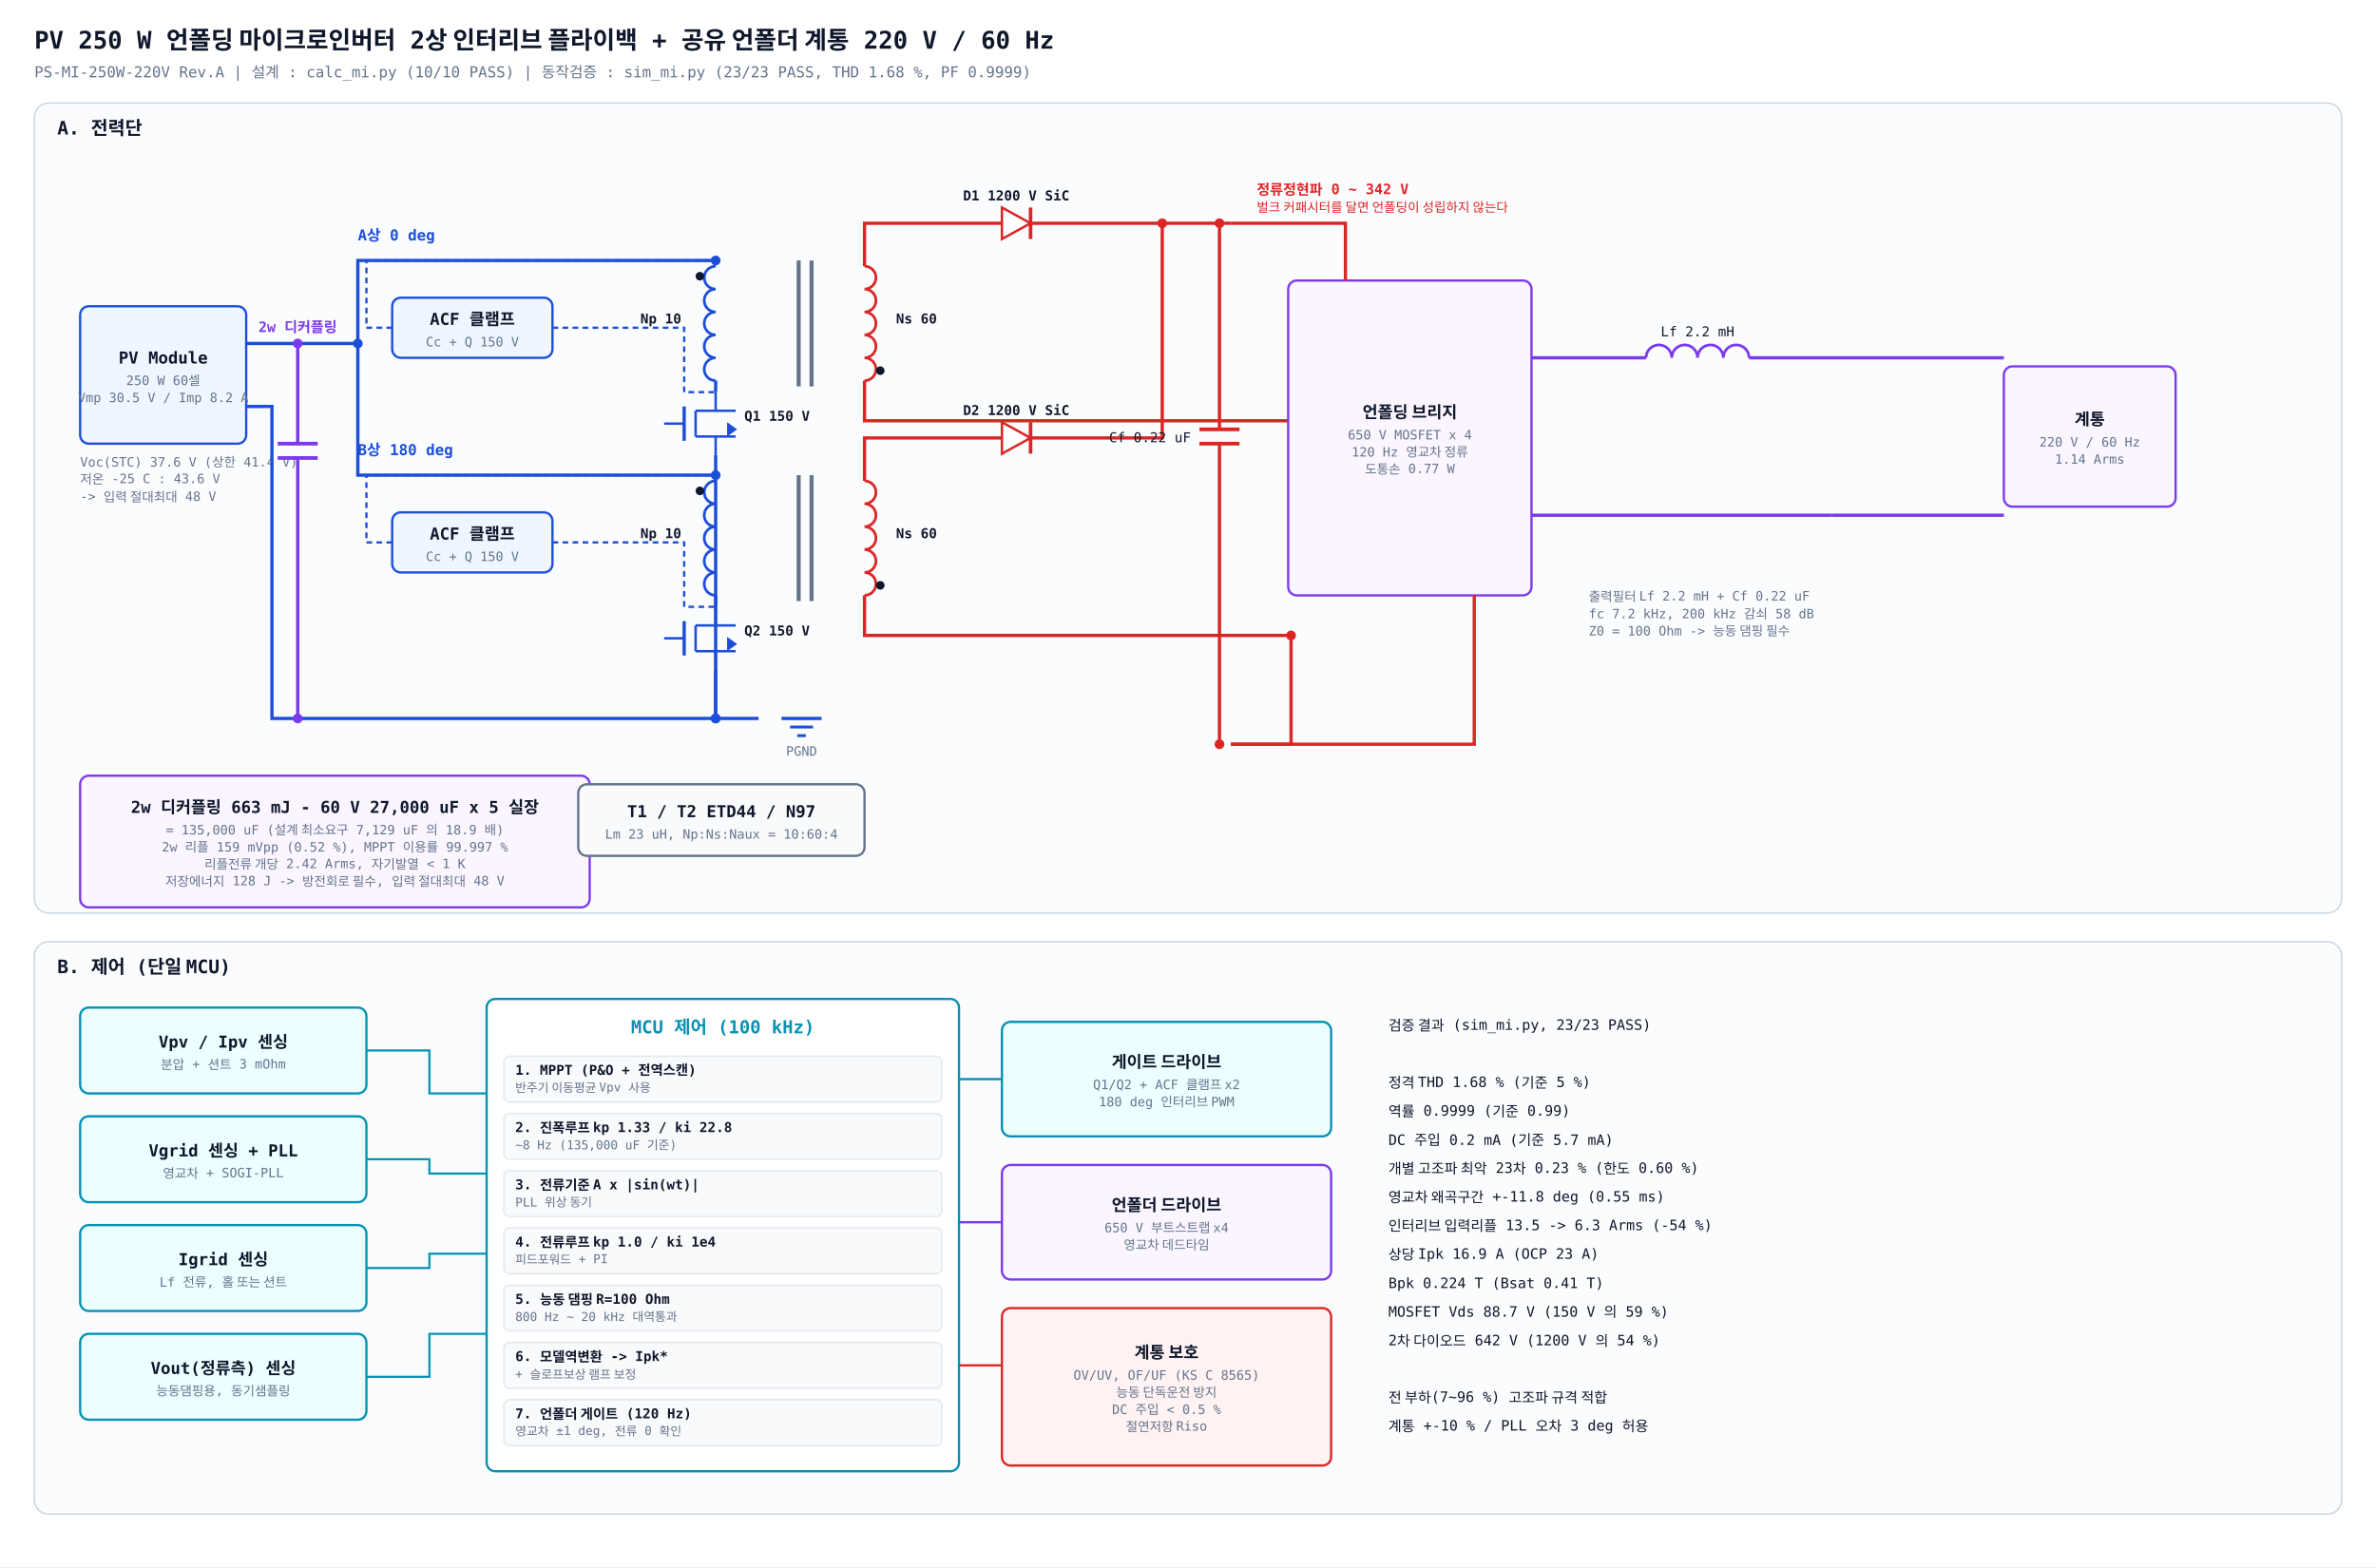
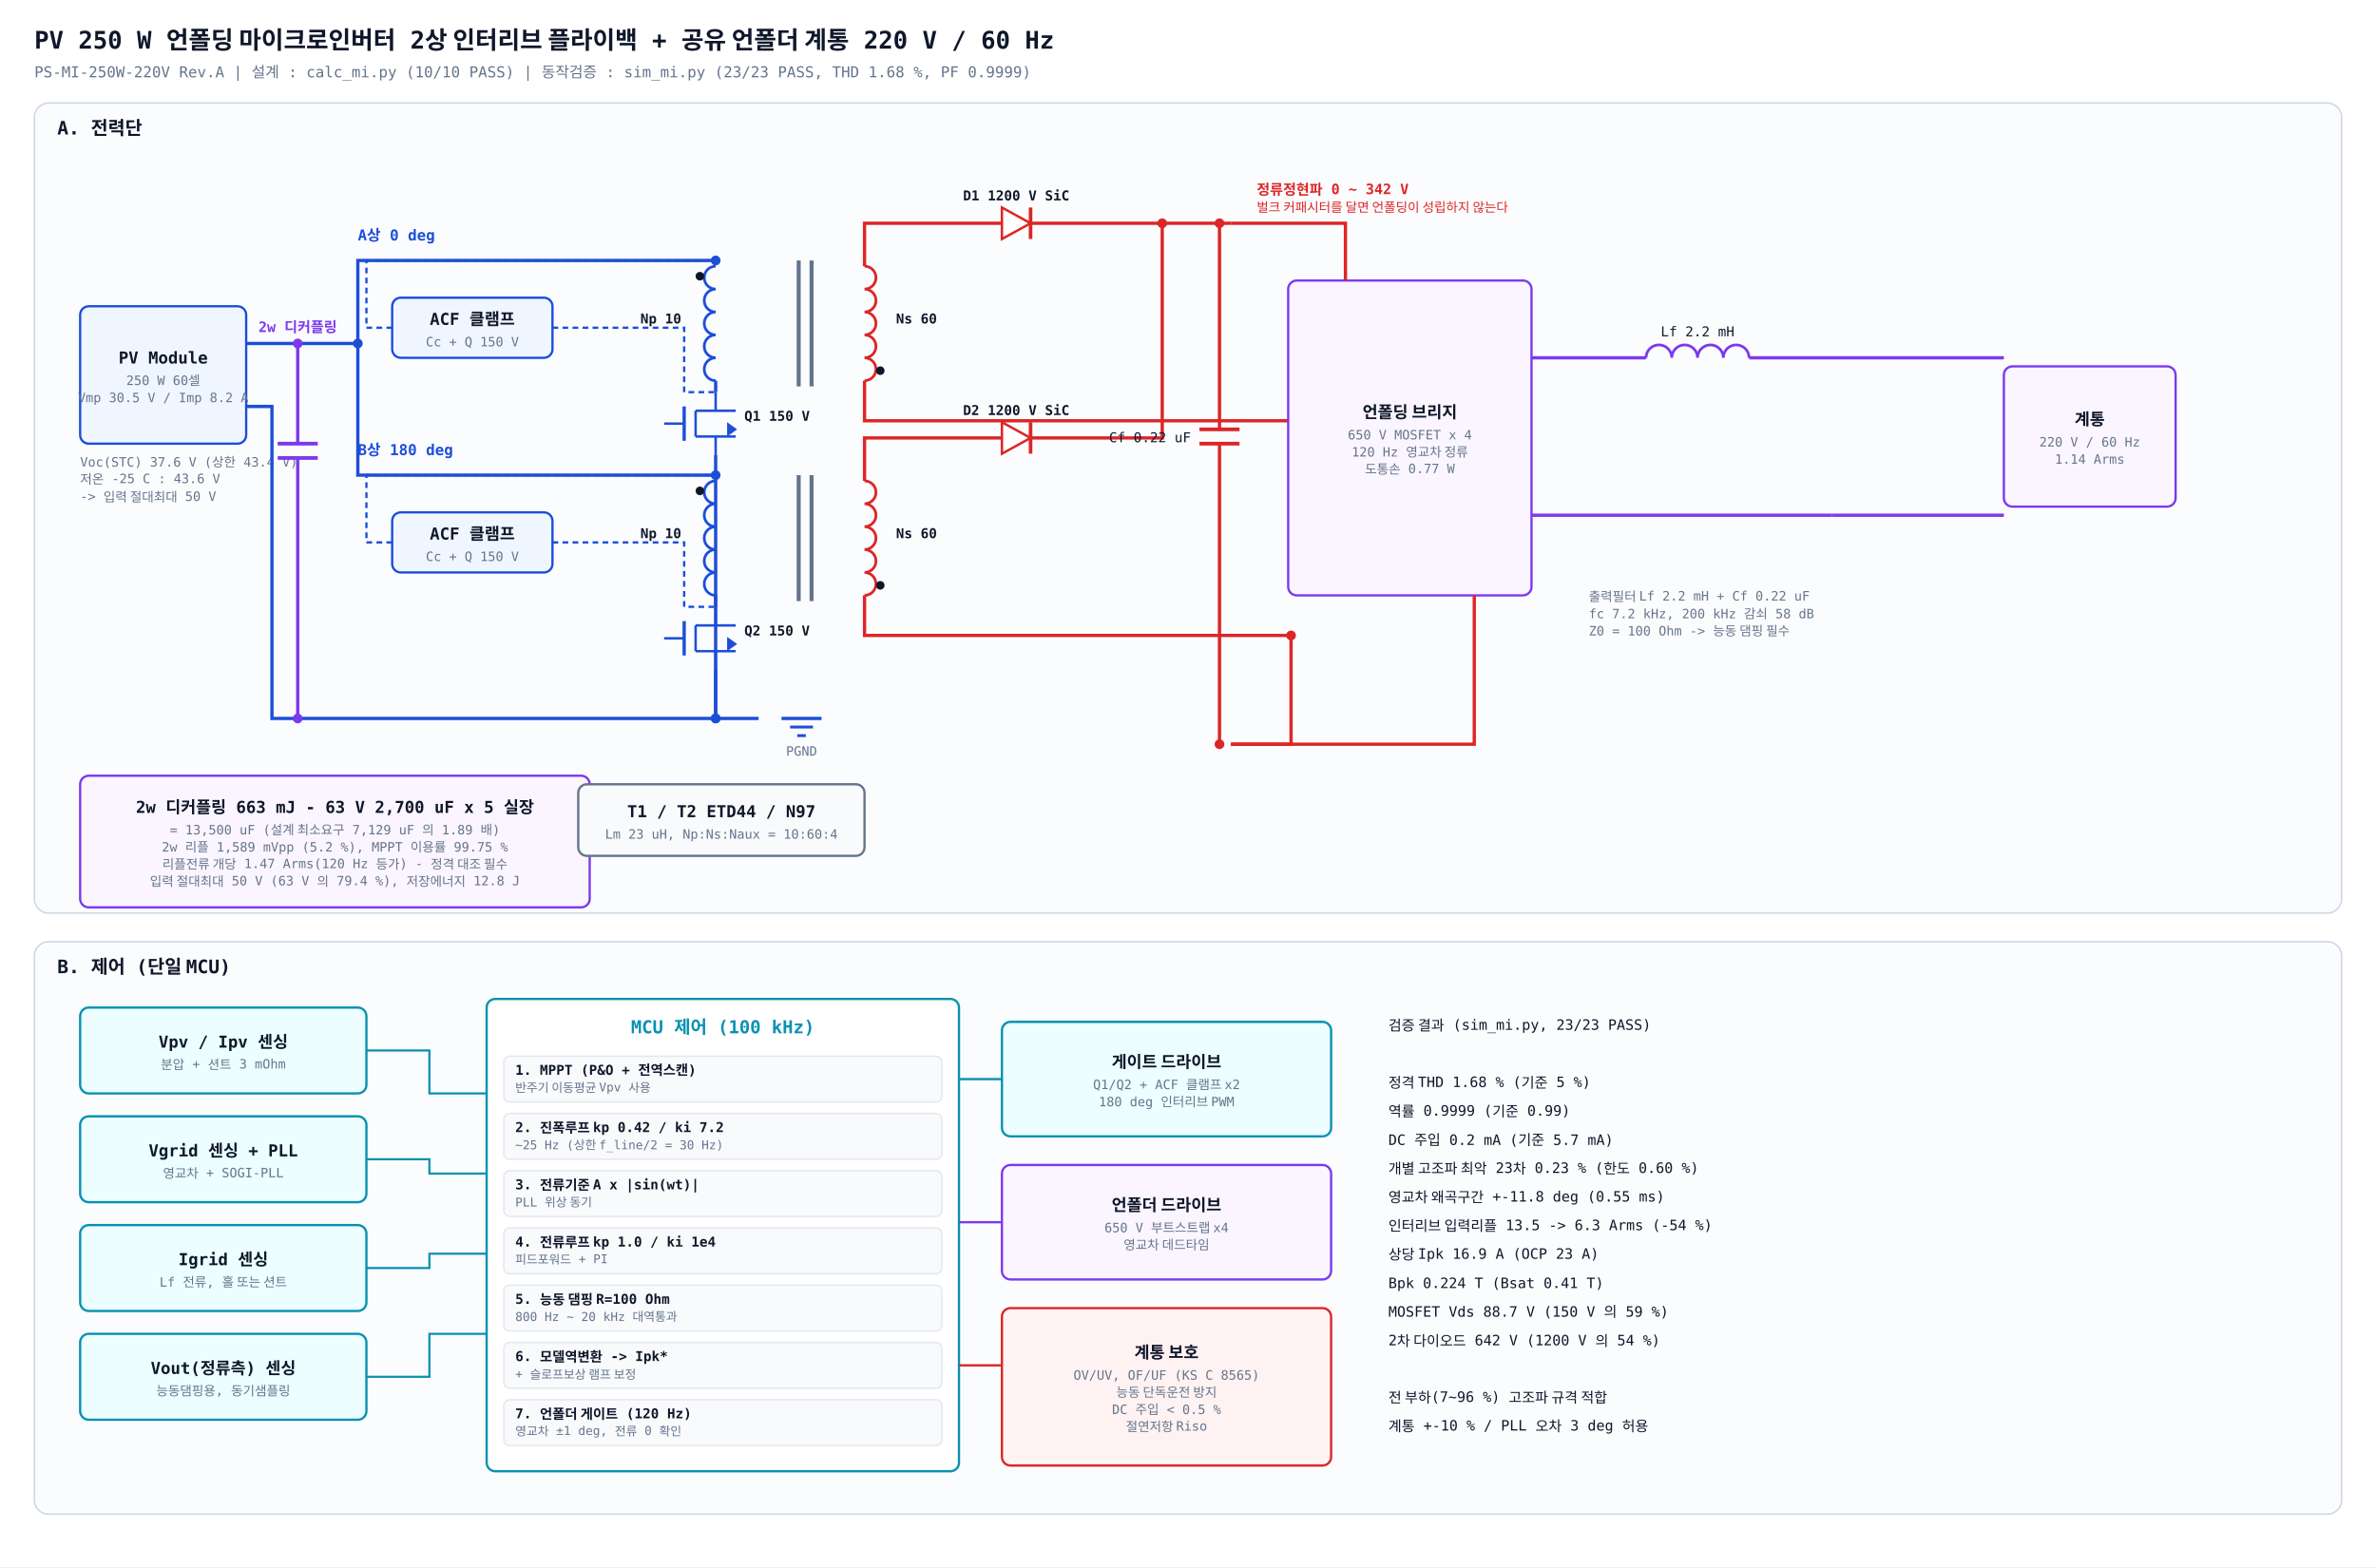
<svg xmlns="http://www.w3.org/2000/svg" width="1660" height="1095" viewBox="0 0 1660 1095" font-family="ui-monospace,Menlo,Consolas,monospace">
  <rect width="1660" height="1095" fill="#fff" />
  <text x="24" y="34" font-size="17" fill="#0f172a" text-anchor="start" font-weight="800">PV 250 W 언폴딩 마이크로인버터   2상 인터리브 플라이백 + 공유 언폴더   계통 220 V / 60 Hz</text>
  <text x="24" y="54" font-size="10.5" fill="#64748b" text-anchor="start" font-weight="400">PS-MI-250W-220V Rev.A   |   설계 : calc_mi.py (10/10 PASS)   |   동작검증 : sim_mi.py (23/23 PASS, THD 1.68 %, PF 0.9999)</text>
  <rect x="24" y="72" width="1612" height="566" rx="10" fill="#fbfcfe" stroke="#cbd5e1" />
  <text x="40" y="94" font-size="13" fill="#0f172a" text-anchor="start" font-weight="800">A.  전력단</text>
  <rect x="56" y="214" width="116" height="96" rx="6" fill="#eff6ff" stroke="#1d4ed8" stroke-width="1.6" />
  <text x="114.0" y="254.0" font-size="11.5" fill="#0f172a" text-anchor="middle" font-weight="700">PV Module</text>
  <text x="114.0" y="269.0" font-size="9" fill="#64748b" text-anchor="middle" font-weight="400">250 W 60셀</text>
  <text x="114.0" y="281.0" font-size="9" fill="#64748b" text-anchor="middle" font-weight="400">Vmp 30.5 V / Imp 8.2 A</text>
-   <text x="56" y="326" font-size="9" fill="#64748b" text-anchor="start" font-weight="400">Voc(STC) 37.6 V  (상한 41.4 V)</text>
+   <text x="56" y="326" font-size="9" fill="#64748b" text-anchor="start" font-weight="400">Voc(STC) 37.6 V  (상한 43.4 V)</text>
  <text x="56" y="338" font-size="9" fill="#64748b" text-anchor="start" font-weight="400">저온 -25 C : 43.6 V</text>
-   <text x="56" y="350" font-size="9" fill="#64748b" text-anchor="start" font-weight="400">-&gt; 입력 절대최대 48 V</text>
+   <text x="56" y="350" font-size="9" fill="#64748b" text-anchor="start" font-weight="400">-&gt; 입력 절대최대 50 V</text>
  <polyline points="172,240 250,240 250,182 500,182" fill="none" stroke="#1d4ed8" stroke-width="2.3" />
  <polyline points="172,284 190,284 190,502 530,502" fill="none" stroke="#1d4ed8" stroke-width="2.3" />
  <polyline points="250,240 250,332 500,332" fill="none" stroke="#1d4ed8" stroke-width="2.3" />
  <circle cx="250" cy="240" r="3.4" fill="#1d4ed8" />
  <line x1="194" y1="310" x2="222" y2="310" stroke="#7c3aed" stroke-width="2.6" />
  <line x1="194" y1="320" x2="222" y2="320" stroke="#7c3aed" stroke-width="2.6" />
  <polyline points="208,240 208,310" fill="none" stroke="#7c3aed" stroke-width="2.3" />
  <polyline points="208,320 208,502" fill="none" stroke="#7c3aed" stroke-width="2.3" />
  <circle cx="208" cy="240" r="3.4" fill="#7c3aed" />
  <circle cx="208" cy="502" r="3.4" fill="#7c3aed" />
  <text x="208" y="232" font-size="10" fill="#7c3aed" text-anchor="middle" font-weight="700">2w 디커플링</text>
  <rect x="56" y="542" width="356" height="92" rx="6" fill="#faf5ff" stroke="#7c3aed" stroke-width="1.6" />
-   <text x="234.0" y="568.0" font-size="11.5" fill="#0f172a" text-anchor="middle" font-weight="700">2w 디커플링 663 mJ  -  60 V 27,000 uF x 5 실장</text>
-   <text x="234.0" y="583.0" font-size="9" fill="#64748b" text-anchor="middle" font-weight="400">= 135,000 uF  (설계 최소요구 7,129 uF 의 18.9 배)</text>
-   <text x="234.0" y="595.0" font-size="9" fill="#64748b" text-anchor="middle" font-weight="400">2w 리플 159 mVpp (0.52 %),  MPPT 이용률 99.997 %</text>
-   <text x="234.0" y="607.0" font-size="9" fill="#64748b" text-anchor="middle" font-weight="400">리플전류 개당 2.42 Arms,  자기발열 &lt; 1 K</text>
-   <text x="234.0" y="619.0" font-size="9" fill="#64748b" text-anchor="middle" font-weight="400">저장에너지 128 J -&gt; 방전회로 필수,  입력 절대최대 48 V</text>
+   <text x="234.0" y="568.0" font-size="11.5" fill="#0f172a" text-anchor="middle" font-weight="700">2w 디커플링 663 mJ  -  63 V 2,700 uF x 5 실장</text>
+   <text x="234.0" y="583.0" font-size="9" fill="#64748b" text-anchor="middle" font-weight="400">= 13,500 uF  (설계 최소요구 7,129 uF 의 1.89 배)</text>
+   <text x="234.0" y="595.0" font-size="9" fill="#64748b" text-anchor="middle" font-weight="400">2w 리플 1,589 mVpp (5.2 %),  MPPT 이용률 99.75 %</text>
+   <text x="234.0" y="607.0" font-size="9" fill="#64748b" text-anchor="middle" font-weight="400">리플전류 개당 1.47 Arms(120 Hz 등가) - 정격 대조 필수</text>
+   <text x="234.0" y="619.0" font-size="9" fill="#64748b" text-anchor="middle" font-weight="400">입력 절대최대 50 V (63 V 의 79.4 %),  저장에너지 12.8 J</text>
  <circle cx="500" cy="182" r="3.4" fill="#1d4ed8" />
  <path d="M 500,186 a 8,8 0 0 0 0,16 a 8,8 0 0 0 0,16 a 8,8 0 0 0 0,16 a 8,8 0 0 0 0,16 a 8,8 0 0 0 0,16" fill="none" stroke="#1d4ed8" stroke-width="1.9" />
  <circle cx="489" cy="193" r="3" fill="#0f172a" />
  <text x="476" y="226" font-size="9.5" fill="#0f172a" text-anchor="end" font-weight="700">Np 10</text>
  <polyline points="500,266 500,274" fill="none" stroke="#1d4ed8" stroke-width="2.3" />
  <line x1="558" y1="182" x2="558" y2="270" stroke="#64748b" stroke-width="2.8" />
  <line x1="567" y1="182" x2="567" y2="270" stroke="#64748b" stroke-width="2.8" />
  <path d="M 604,186 a 8,8 0 0 1 0,16 a 8,8 0 0 1 0,16 a 8,8 0 0 1 0,16 a 8,8 0 0 1 0,16 a 8,8 0 0 1 0,16" fill="none" stroke="#dc2626" stroke-width="1.9" />
  <circle cx="615" cy="259" r="3" fill="#0f172a" />
  <text x="626" y="226" font-size="9.5" fill="#0f172a" text-anchor="start" font-weight="700">Ns 60</text>
  <g transform="translate(500,318) rotate(0)">
    <line x1="0" y1="0" x2="0" y2="-13" stroke="#1d4ed8" stroke-width="1.7" />
    <line x1="-14" y1="-13" x2="14" y2="-13" stroke="#1d4ed8" stroke-width="1.7" />
    <line x1="-14" y1="-13" x2="-14" y2="-31" stroke="#1d4ed8" stroke-width="1.7" />
    <line x1="-14" y1="-31" x2="14" y2="-31" stroke="#1d4ed8" stroke-width="1.7" />
    <line x1="0" y1="-31" x2="0" y2="-44" stroke="#1d4ed8" stroke-width="1.7" />
    <line x1="-22" y1="-10" x2="-22" y2="-34" stroke="#1d4ed8" stroke-width="2.3" />
    <line x1="-22" y1="-22" x2="-36" y2="-22" stroke="#1d4ed8" stroke-width="1.7" />
    <path d="M 8,-13 L 8,-23 L 15,-18 Z" fill="#1d4ed8" />
  </g>
  <polyline points="500,274 500,274" fill="none" stroke="#1d4ed8" stroke-width="2.3" />
  <polyline points="500,318 500,502" fill="none" stroke="#1d4ed8" stroke-width="2.3" />
  <circle cx="500" cy="502" r="3.4" fill="#1d4ed8" />
  <text x="520" y="294" font-size="9.5" fill="#0f172a" text-anchor="start" font-weight="700">Q1  150 V</text>
  <text x="250" y="168" font-size="10.5" fill="#1d4ed8" text-anchor="start" font-weight="800">A상  0 deg</text>
  <rect x="274" y="208" width="112" height="42" rx="6" fill="#eff6ff" stroke="#1d4ed8" stroke-width="1.6" />
  <text x="330.0" y="227.0" font-size="11.5" fill="#0f172a" text-anchor="middle" font-weight="700">ACF 클램프</text>
  <text x="330.0" y="242.0" font-size="9" fill="#64748b" text-anchor="middle" font-weight="400">Cc + Q 150 V</text>
  <polyline points="386,229 478,229 478,274 500,274" fill="none" stroke="#1d4ed8" stroke-width="1.6" stroke-dasharray="4,3" />
  <polyline points="274,229 256,229 256,182 500,182" fill="none" stroke="#1d4ed8" stroke-width="1.6" stroke-dasharray="4,3" />
  <polyline points="604,186 604,156 700,156" fill="none" stroke="#dc2626" stroke-width="2.3" />
  <path d="M 700,145 L 700,167 L 720,156 Z" fill="#fff" stroke="#dc2626" stroke-width="1.7" />
  <line x1="720" y1="145" x2="720" y2="167" stroke="#dc2626" stroke-width="2.5" />
  <polyline points="720,156 812,156 812,156" fill="none" stroke="#dc2626" stroke-width="2.3" />
  <polyline points="604,266 604,294 902,294" fill="none" stroke="#dc2626" stroke-width="2.3" />
  <text x="710" y="140" font-size="9.5" fill="#0f172a" text-anchor="middle" font-weight="700">D1  1200 V SiC</text>
  <circle cx="500" cy="332" r="3.4" fill="#1d4ed8" />
  <path d="M 500,336 a 8,8 0 0 0 0,16 a 8,8 0 0 0 0,16 a 8,8 0 0 0 0,16 a 8,8 0 0 0 0,16 a 8,8 0 0 0 0,16" fill="none" stroke="#1d4ed8" stroke-width="1.9" />
  <circle cx="489" cy="343" r="3" fill="#0f172a" />
  <text x="476" y="376" font-size="9.5" fill="#0f172a" text-anchor="end" font-weight="700">Np 10</text>
  <polyline points="500,416 500,424" fill="none" stroke="#1d4ed8" stroke-width="2.3" />
  <line x1="558" y1="332" x2="558" y2="420" stroke="#64748b" stroke-width="2.8" />
  <line x1="567" y1="332" x2="567" y2="420" stroke="#64748b" stroke-width="2.8" />
  <path d="M 604,336 a 8,8 0 0 1 0,16 a 8,8 0 0 1 0,16 a 8,8 0 0 1 0,16 a 8,8 0 0 1 0,16 a 8,8 0 0 1 0,16" fill="none" stroke="#dc2626" stroke-width="1.9" />
  <circle cx="615" cy="409" r="3" fill="#0f172a" />
  <text x="626" y="376" font-size="9.5" fill="#0f172a" text-anchor="start" font-weight="700">Ns 60</text>
  <g transform="translate(500,468) rotate(0)">
    <line x1="0" y1="0" x2="0" y2="-13" stroke="#1d4ed8" stroke-width="1.7" />
    <line x1="-14" y1="-13" x2="14" y2="-13" stroke="#1d4ed8" stroke-width="1.7" />
    <line x1="-14" y1="-13" x2="-14" y2="-31" stroke="#1d4ed8" stroke-width="1.7" />
    <line x1="-14" y1="-31" x2="14" y2="-31" stroke="#1d4ed8" stroke-width="1.7" />
    <line x1="0" y1="-31" x2="0" y2="-44" stroke="#1d4ed8" stroke-width="1.7" />
    <line x1="-22" y1="-10" x2="-22" y2="-34" stroke="#1d4ed8" stroke-width="2.3" />
    <line x1="-22" y1="-22" x2="-36" y2="-22" stroke="#1d4ed8" stroke-width="1.7" />
    <path d="M 8,-13 L 8,-23 L 15,-18 Z" fill="#1d4ed8" />
  </g>
  <polyline points="500,424 500,424" fill="none" stroke="#1d4ed8" stroke-width="2.3" />
  <polyline points="500,468 500,502" fill="none" stroke="#1d4ed8" stroke-width="2.3" />
  <circle cx="500" cy="502" r="3.4" fill="#1d4ed8" />
  <text x="520" y="444" font-size="9.5" fill="#0f172a" text-anchor="start" font-weight="700">Q2  150 V</text>
  <text x="250" y="318" font-size="10.5" fill="#1d4ed8" text-anchor="start" font-weight="800">B상  180 deg</text>
  <rect x="274" y="358" width="112" height="42" rx="6" fill="#eff6ff" stroke="#1d4ed8" stroke-width="1.6" />
  <text x="330.0" y="377.0" font-size="11.5" fill="#0f172a" text-anchor="middle" font-weight="700">ACF 클램프</text>
  <text x="330.0" y="392.0" font-size="9" fill="#64748b" text-anchor="middle" font-weight="400">Cc + Q 150 V</text>
  <polyline points="386,379 478,379 478,424 500,424" fill="none" stroke="#1d4ed8" stroke-width="1.6" stroke-dasharray="4,3" />
  <polyline points="274,379 256,379 256,332 500,332" fill="none" stroke="#1d4ed8" stroke-width="1.6" stroke-dasharray="4,3" />
  <polyline points="604,336 604,306 700,306" fill="none" stroke="#dc2626" stroke-width="2.3" />
  <path d="M 700,295 L 700,317 L 720,306 Z" fill="#fff" stroke="#dc2626" stroke-width="1.7" />
  <line x1="720" y1="295" x2="720" y2="317" stroke="#dc2626" stroke-width="2.5" />
  <polyline points="720,306 812,306 812,156" fill="none" stroke="#dc2626" stroke-width="2.3" />
  <polyline points="604,416 604,444 902,444" fill="none" stroke="#dc2626" stroke-width="2.3" />
  <text x="710" y="290" font-size="9.5" fill="#0f172a" text-anchor="middle" font-weight="700">D2  1200 V SiC</text>
  <rect x="404" y="548" width="200" height="50" rx="6" fill="#f8fafc" stroke="#64748b" stroke-width="1.6" />
  <text x="504.0" y="571.0" font-size="11.5" fill="#0f172a" text-anchor="middle" font-weight="700">T1 / T2  ETD44 / N97</text>
  <text x="504.0" y="586.0" font-size="9" fill="#64748b" text-anchor="middle" font-weight="400">Lm 23 uH,  Np:Ns:Naux = 10:60:4</text>
  <line x1="546" y1="502" x2="574" y2="502" stroke="#1d4ed8" stroke-width="2.3" />
  <line x1="552" y1="508" x2="568" y2="508" stroke="#1d4ed8" stroke-width="2" />
  <line x1="557" y1="514" x2="563" y2="514" stroke="#1d4ed8" stroke-width="2" />
  <text x="560" y="528" font-size="9" fill="#64748b" text-anchor="middle" font-weight="400">PGND</text>
  <circle cx="812" cy="156" r="3.4" fill="#dc2626" />
  <circle cx="902" cy="444" r="3.4" fill="#dc2626" />
  <polyline points="812,156 860,156" fill="none" stroke="#dc2626" stroke-width="2.3" />
  <polyline points="902,444 902,520 860,520" fill="none" stroke="#dc2626" stroke-width="2.3" />
  <line x1="838" y1="300" x2="866" y2="300" stroke="#dc2626" stroke-width="2.6" />
  <line x1="838" y1="310" x2="866" y2="310" stroke="#dc2626" stroke-width="2.6" />
  <text x="832" y="309" font-size="9.5" fill="#0f172a" text-anchor="end" font-weight="400">Cf 0.22 uF</text>
  <polyline points="852,156 852,300" fill="none" stroke="#dc2626" stroke-width="2.3" />
  <polyline points="852,310 852,520" fill="none" stroke="#dc2626" stroke-width="2.3" />
  <circle cx="852" cy="156" r="3.4" fill="#dc2626" />
  <circle cx="852" cy="520" r="3.4" fill="#dc2626" />
  <text x="878" y="136" font-size="10" fill="#dc2626" text-anchor="start" font-weight="700">정류정현파 0 ~ 342 V</text>
  <text x="878" y="148" font-size="9" fill="#dc2626" text-anchor="start" font-weight="400">벌크 커패시터를 달면 언폴딩이 성립하지 않는다</text>
  <rect x="900" y="196" width="170" height="220" rx="6" fill="#faf5ff" stroke="#7c3aed" stroke-width="1.6" />
  <text x="985.0" y="292.0" font-size="11.5" fill="#0f172a" text-anchor="middle" font-weight="700">언폴딩 브리지</text>
  <text x="985.0" y="307.0" font-size="9" fill="#64748b" text-anchor="middle" font-weight="400">650 V MOSFET x 4</text>
  <text x="985.0" y="319.0" font-size="9" fill="#64748b" text-anchor="middle" font-weight="400">120 Hz 영교차 정류</text>
  <text x="985.0" y="331.0" font-size="9" fill="#64748b" text-anchor="middle" font-weight="400">도통손 0.77 W</text>
  <polyline points="860,156 940,156 940,196" fill="none" stroke="#dc2626" stroke-width="2.3" />
  <polyline points="860,520 1030,520 1030,416" fill="none" stroke="#dc2626" stroke-width="2.3" />
  <polyline points="1070,250 1150,250" fill="none" stroke="#7c3aed" stroke-width="2.3" />
  <polyline points="1070,360 1280,360" fill="none" stroke="#7c3aed" stroke-width="2.3" />
  <path d="M 1150,250 a 9,9 0 0 1 18,0 a 9,9 0 0 1 18,0 a 9,9 0 0 1 18,0 a 9,9 0 0 1 18,0" fill="none" stroke="#7c3aed" stroke-width="1.9" />
  <text x="1186" y="235" font-size="9.5" fill="#0f172a" text-anchor="middle" font-weight="400">Lf 2.2 mH</text>
  <polyline points="1222,250 1400,250" fill="none" stroke="#7c3aed" stroke-width="2.3" />
  <polyline points="1280,360 1400,360" fill="none" stroke="#7c3aed" stroke-width="2.3" />
  <rect x="1400" y="256" width="120" height="98" rx="6" fill="#faf5ff" stroke="#7c3aed" stroke-width="1.6" />
  <text x="1460.0" y="297.0" font-size="11.5" fill="#0f172a" text-anchor="middle" font-weight="700">계통</text>
  <text x="1460.0" y="312.0" font-size="9" fill="#64748b" text-anchor="middle" font-weight="400">220 V / 60 Hz</text>
  <text x="1460.0" y="324.0" font-size="9" fill="#64748b" text-anchor="middle" font-weight="400">1.14 Arms</text>
  <text x="1110" y="420" font-size="9" fill="#64748b" text-anchor="start" font-weight="400">출력필터 Lf 2.2 mH + Cf 0.22 uF</text>
  <text x="1110" y="432" font-size="9" fill="#64748b" text-anchor="start" font-weight="400">fc 7.2 kHz, 200 kHz 감쇠 58 dB</text>
  <text x="1110" y="444" font-size="9" fill="#64748b" text-anchor="start" font-weight="400">Z0 = 100 Ohm -&gt; 능동 댐핑 필수</text>
  <rect x="24" y="658" width="1612" height="400" rx="10" fill="#fbfcfe" stroke="#cbd5e1" />
  <text x="40" y="680" font-size="13" fill="#0f172a" text-anchor="start" font-weight="800">B.  제어  (단일 MCU)</text>
  <rect x="56" y="704" width="200" height="60" rx="6" fill="#ecfeff" stroke="#0891b2" stroke-width="1.6" />
  <text x="156.0" y="732.0" font-size="11.5" fill="#0f172a" text-anchor="middle" font-weight="700">Vpv / Ipv 센싱</text>
  <text x="156.0" y="747.0" font-size="9" fill="#64748b" text-anchor="middle" font-weight="400">분압 + 션트 3 mOhm</text>
  <polyline points="256,734 300,734 300,764 340,764" fill="none" stroke="#0891b2" stroke-width="1.5" />
  <rect x="56" y="780" width="200" height="60" rx="6" fill="#ecfeff" stroke="#0891b2" stroke-width="1.6" />
  <text x="156.0" y="808.0" font-size="11.5" fill="#0f172a" text-anchor="middle" font-weight="700">Vgrid 센싱 + PLL</text>
  <text x="156.0" y="823.0" font-size="9" fill="#64748b" text-anchor="middle" font-weight="400">영교차 + SOGI-PLL</text>
  <polyline points="256,810 300,810 300,820 340,820" fill="none" stroke="#0891b2" stroke-width="1.5" />
  <rect x="56" y="856" width="200" height="60" rx="6" fill="#ecfeff" stroke="#0891b2" stroke-width="1.6" />
  <text x="156.0" y="884.0" font-size="11.5" fill="#0f172a" text-anchor="middle" font-weight="700">Igrid 센싱</text>
  <text x="156.0" y="899.0" font-size="9" fill="#64748b" text-anchor="middle" font-weight="400">Lf 전류, 홀 또는 션트</text>
  <polyline points="256,886 300,886 300,876 340,876" fill="none" stroke="#0891b2" stroke-width="1.5" />
  <rect x="56" y="932" width="200" height="60" rx="6" fill="#ecfeff" stroke="#0891b2" stroke-width="1.6" />
  <text x="156.0" y="960.0" font-size="11.5" fill="#0f172a" text-anchor="middle" font-weight="700">Vout(정류측) 센싱</text>
  <text x="156.0" y="975.0" font-size="9" fill="#64748b" text-anchor="middle" font-weight="400">능동댐핑용, 동기샘플링</text>
  <polyline points="256,962 300,962 300,932 340,932" fill="none" stroke="#0891b2" stroke-width="1.5" />
  <rect x="340" y="698" width="330" height="330" rx="6" fill="#fff" stroke="#0891b2" stroke-width="1.6" />
  <text x="505.0" y="867.0" font-size="11.5" fill="#0f172a" text-anchor="middle" font-weight="700" />
  <text x="505" y="722" font-size="12.5" fill="#0891b2" text-anchor="middle" font-weight="800">MCU 제어 (100 kHz)</text>
  <rect x="352" y="738" width="306" height="32" rx="4" fill="#f8fafc" stroke="#e2e8f0" />
  <text x="360" y="751" font-size="9.5" fill="#0f172a" text-anchor="start" font-weight="700">1. MPPT (P&amp;O + 전역스캔)</text>
  <text x="360" y="763" font-size="8.5" fill="#64748b" text-anchor="start" font-weight="400">반주기 이동평균 Vpv 사용</text>
  <rect x="352" y="778" width="306" height="32" rx="4" fill="#f8fafc" stroke="#e2e8f0" />
-   <text x="360" y="791" font-size="9.5" fill="#0f172a" text-anchor="start" font-weight="700">2. 진폭루프 kp 1.33 / ki 22.8</text>
-   <text x="360" y="803" font-size="8.5" fill="#64748b" text-anchor="start" font-weight="400">~8 Hz (135,000 uF 기준)</text>
+   <text x="360" y="791" font-size="9.5" fill="#0f172a" text-anchor="start" font-weight="700">2. 진폭루프 kp 0.42 / ki 7.2</text>
+   <text x="360" y="803" font-size="8.5" fill="#64748b" text-anchor="start" font-weight="400">~25 Hz (상한 f_line/2 = 30 Hz)</text>
  <rect x="352" y="818" width="306" height="32" rx="4" fill="#f8fafc" stroke="#e2e8f0" />
  <text x="360" y="831" font-size="9.5" fill="#0f172a" text-anchor="start" font-weight="700">3. 전류기준 A x |sin(wt)|</text>
  <text x="360" y="843" font-size="8.5" fill="#64748b" text-anchor="start" font-weight="400">PLL 위상 동기</text>
  <rect x="352" y="858" width="306" height="32" rx="4" fill="#f8fafc" stroke="#e2e8f0" />
  <text x="360" y="871" font-size="9.5" fill="#0f172a" text-anchor="start" font-weight="700">4. 전류루프 kp 1.0 / ki 1e4</text>
  <text x="360" y="883" font-size="8.5" fill="#64748b" text-anchor="start" font-weight="400">피드포워드 + PI</text>
  <rect x="352" y="898" width="306" height="32" rx="4" fill="#f8fafc" stroke="#e2e8f0" />
  <text x="360" y="911" font-size="9.5" fill="#0f172a" text-anchor="start" font-weight="700">5. 능동 댐핑 R=100 Ohm</text>
  <text x="360" y="923" font-size="8.5" fill="#64748b" text-anchor="start" font-weight="400">800 Hz ~ 20 kHz 대역통과</text>
  <rect x="352" y="938" width="306" height="32" rx="4" fill="#f8fafc" stroke="#e2e8f0" />
  <text x="360" y="951" font-size="9.5" fill="#0f172a" text-anchor="start" font-weight="700">6. 모델역변환 -&gt; Ipk*</text>
  <text x="360" y="963" font-size="8.5" fill="#64748b" text-anchor="start" font-weight="400">+ 슬로프보상 램프 보정</text>
  <rect x="352" y="978" width="306" height="32" rx="4" fill="#f8fafc" stroke="#e2e8f0" />
  <text x="360" y="991" font-size="9.5" fill="#0f172a" text-anchor="start" font-weight="700">7. 언폴더 게이트 (120 Hz)</text>
  <text x="360" y="1003" font-size="8.5" fill="#64748b" text-anchor="start" font-weight="400">영교차 ±1 deg, 전류 0 확인</text>
  <rect x="700" y="714" width="230" height="80" rx="6" fill="#ecfeff" stroke="#0891b2" stroke-width="1.6" />
  <text x="815.0" y="746.0" font-size="11.5" fill="#0f172a" text-anchor="middle" font-weight="700">게이트 드라이브</text>
  <text x="815.0" y="761.0" font-size="9" fill="#64748b" text-anchor="middle" font-weight="400">Q1/Q2 + ACF 클램프 x2</text>
  <text x="815.0" y="773.0" font-size="9" fill="#64748b" text-anchor="middle" font-weight="400">180 deg 인터리브 PWM</text>
  <rect x="700" y="814" width="230" height="80" rx="6" fill="#faf5ff" stroke="#7c3aed" stroke-width="1.6" />
  <text x="815.0" y="846.0" font-size="11.5" fill="#0f172a" text-anchor="middle" font-weight="700">언폴더 드라이브</text>
  <text x="815.0" y="861.0" font-size="9" fill="#64748b" text-anchor="middle" font-weight="400">650 V 부트스트랩 x4</text>
  <text x="815.0" y="873.0" font-size="9" fill="#64748b" text-anchor="middle" font-weight="400">영교차 데드타임</text>
  <rect x="700" y="914" width="230" height="110" rx="6" fill="#fef2f2" stroke="#dc2626" stroke-width="1.6" />
  <text x="815.0" y="949.0" font-size="11.5" fill="#0f172a" text-anchor="middle" font-weight="700">계통 보호</text>
  <text x="815.0" y="964.0" font-size="9" fill="#64748b" text-anchor="middle" font-weight="400">OV/UV, OF/UF (KS C 8565)</text>
  <text x="815.0" y="976.0" font-size="9" fill="#64748b" text-anchor="middle" font-weight="400">능동 단독운전 방지</text>
  <text x="815.0" y="988.0" font-size="9" fill="#64748b" text-anchor="middle" font-weight="400">DC 주입 &lt; 0.5 %</text>
  <text x="815.0" y="1000.0" font-size="9" fill="#64748b" text-anchor="middle" font-weight="400">절연저항 Riso</text>
  <polyline points="670,754 700,754" fill="none" stroke="#0891b2" stroke-width="1.6" />
  <polyline points="670,854 700,854" fill="none" stroke="#7c3aed" stroke-width="1.6" />
  <polyline points="670,954 700,954" fill="none" stroke="#dc2626" stroke-width="1.6" />
  <text x="970" y="720" font-size="10" fill="#0f172a" text-anchor="start" font-weight="400">검증 결과 (sim_mi.py, 23/23 PASS)</text>
  <text x="970" y="740" font-size="10" fill="#0f172a" text-anchor="start" font-weight="400" />
  <text x="970" y="760" font-size="10" fill="#0f172a" text-anchor="start" font-weight="400">  정격 THD          1.68 %      (기준 5 %)</text>
  <text x="970" y="780" font-size="10" fill="#0f172a" text-anchor="start" font-weight="400">  역률               0.9999      (기준 0.99)</text>
  <text x="970" y="800" font-size="10" fill="#0f172a" text-anchor="start" font-weight="400">  DC 주입            0.2 mA      (기준 5.7 mA)</text>
  <text x="970" y="820" font-size="10" fill="#0f172a" text-anchor="start" font-weight="400">  개별 고조파 최악    23차 0.23 % (한도 0.60 %)</text>
  <text x="970" y="840" font-size="10" fill="#0f172a" text-anchor="start" font-weight="400">  영교차 왜곡구간     +-11.8 deg  (0.55 ms)</text>
  <text x="970" y="860" font-size="10" fill="#0f172a" text-anchor="start" font-weight="400">  인터리브 입력리플   13.5 -&gt; 6.3 Arms (-54 %)</text>
  <text x="970" y="880" font-size="10" fill="#0f172a" text-anchor="start" font-weight="400">  상당 Ipk           16.9 A      (OCP 23 A)</text>
  <text x="970" y="900" font-size="10" fill="#0f172a" text-anchor="start" font-weight="400">  Bpk                0.224 T     (Bsat 0.41 T)</text>
  <text x="970" y="920" font-size="10" fill="#0f172a" text-anchor="start" font-weight="400">  MOSFET Vds         88.7 V      (150 V 의 59 %)</text>
  <text x="970" y="940" font-size="10" fill="#0f172a" text-anchor="start" font-weight="400">  2차 다이오드        642 V       (1200 V 의 54 %)</text>
  <text x="970" y="960" font-size="10" fill="#0f172a" text-anchor="start" font-weight="400" />
  <text x="970" y="980" font-size="10" fill="#0f172a" text-anchor="start" font-weight="400">  전 부하(7~96 %) 고조파 규격 적합</text>
  <text x="970" y="1000" font-size="10" fill="#0f172a" text-anchor="start" font-weight="400">  계통 +-10 % / PLL 오차 3 deg 허용</text>
  <text x="970" y="710" font-size="10" fill="#0f172a" text-anchor="start" font-weight="400" />
</svg>
